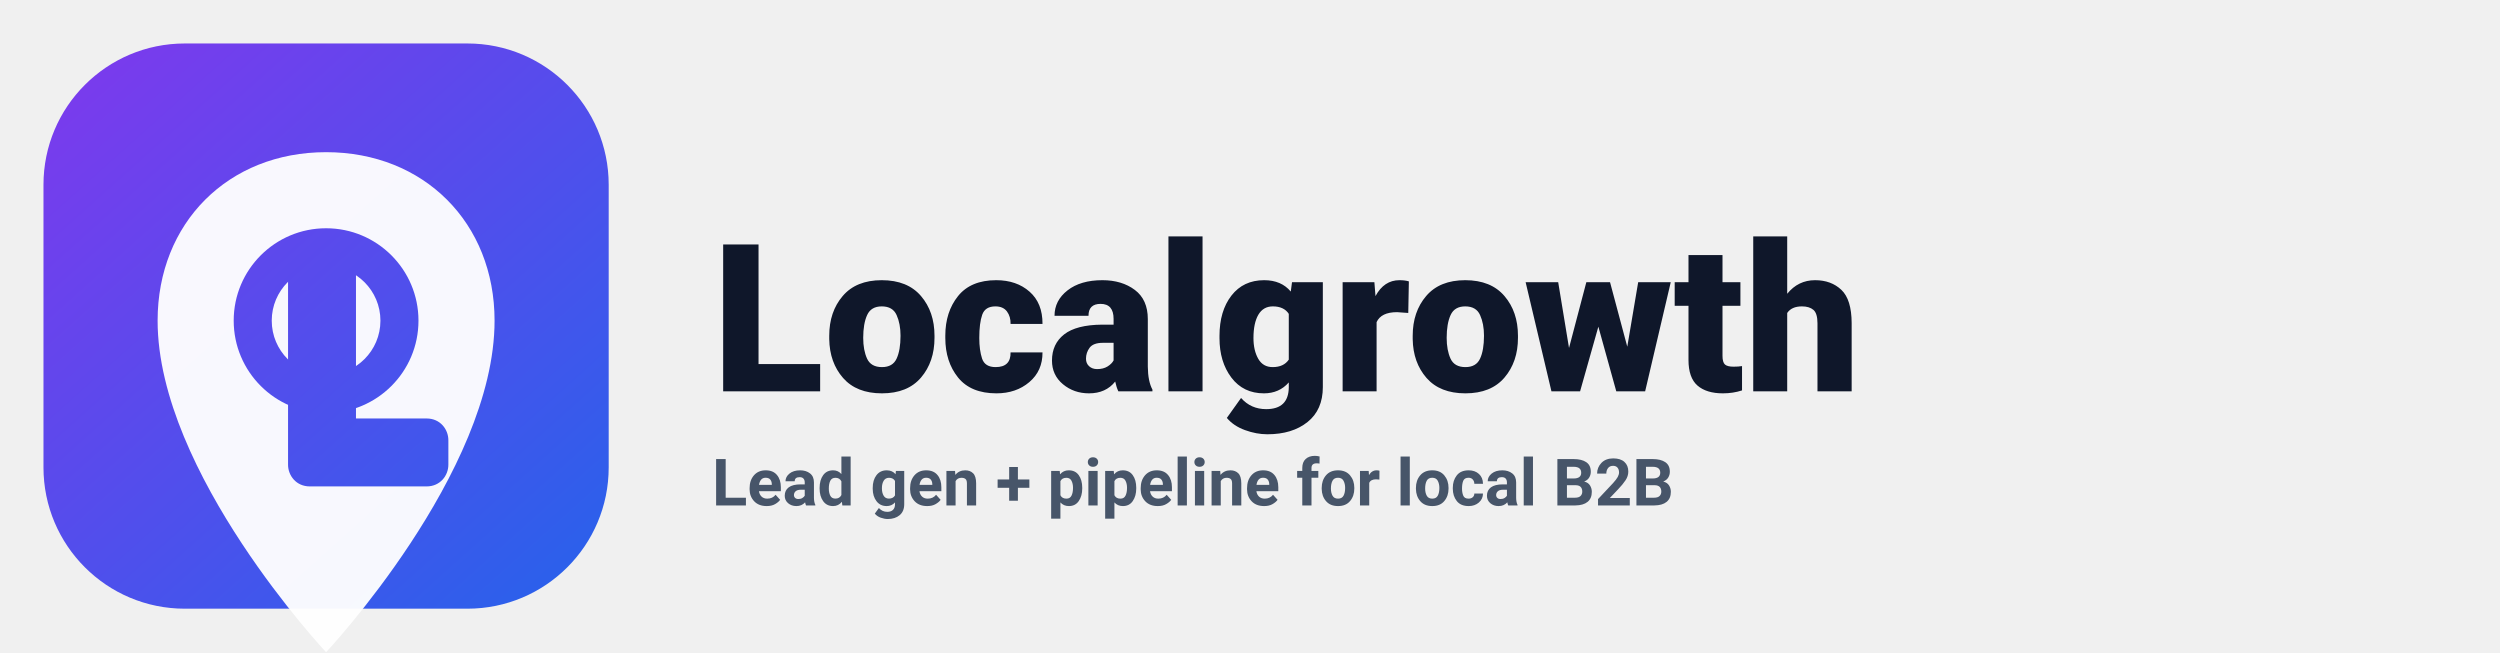
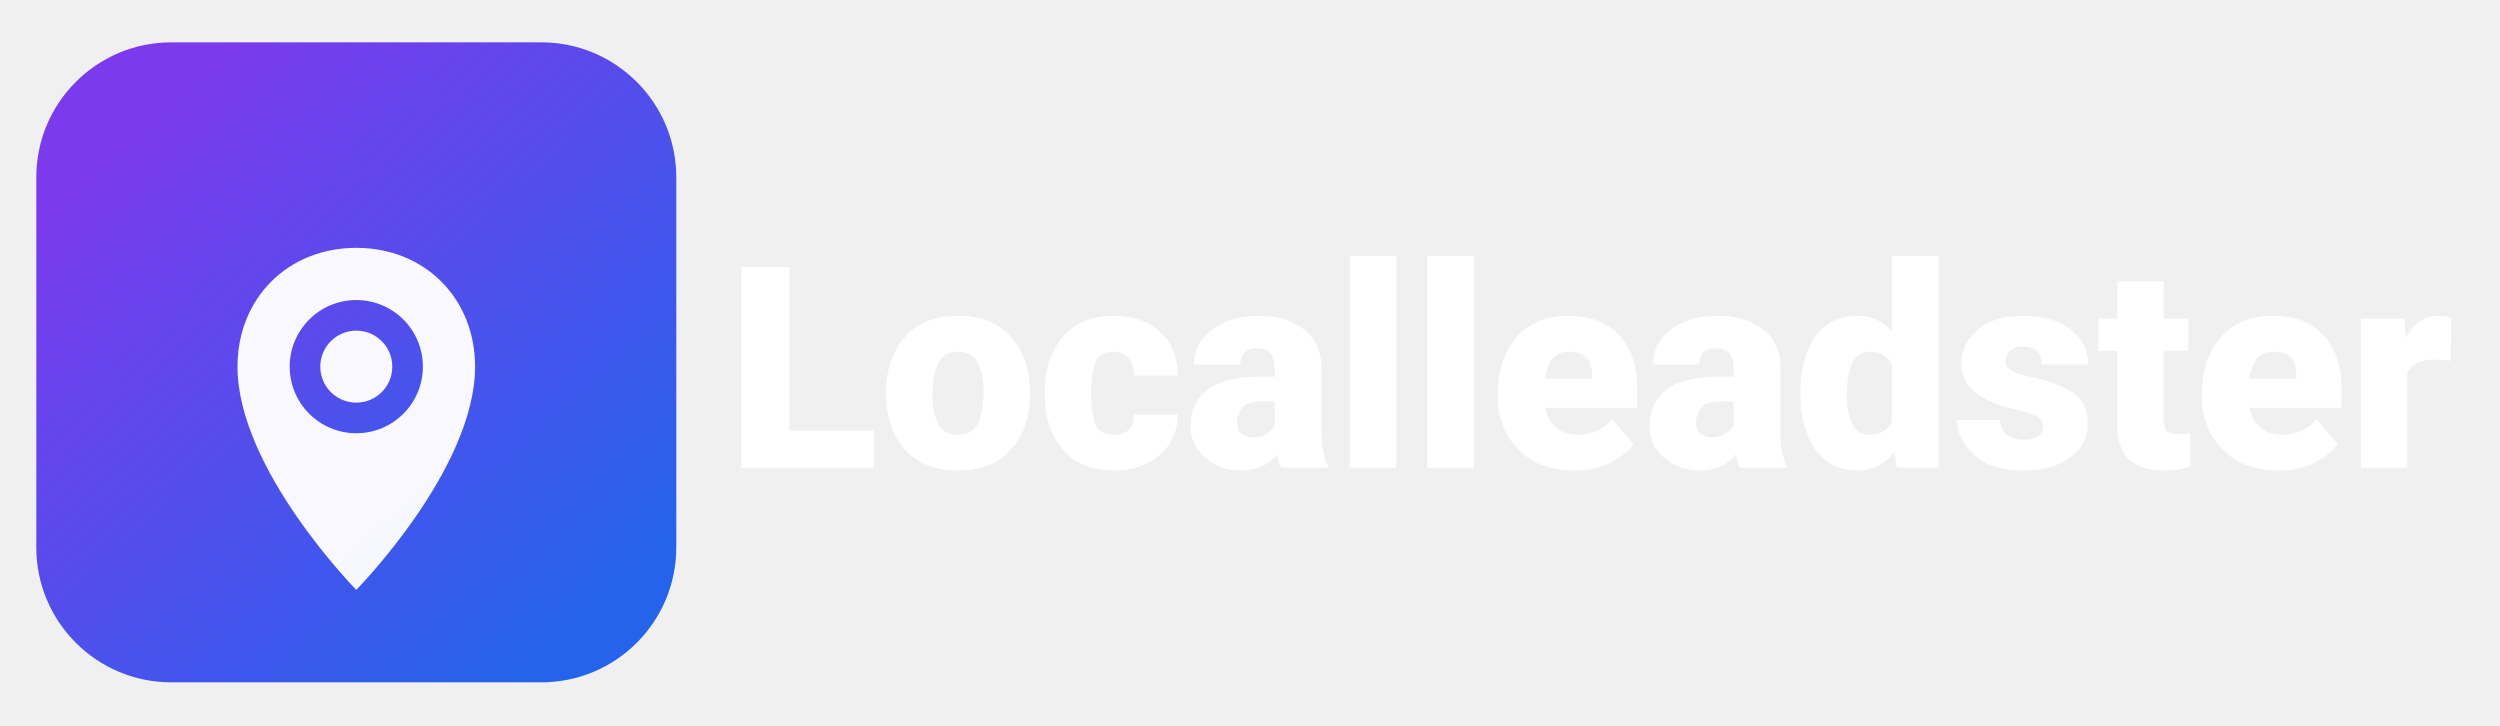
- <svg xmlns="http://www.w3.org/2000/svg" width="920" height="240" viewBox="0 0 920 240" role="img" aria-label="Localgrowth logo">
+ <svg xmlns="http://www.w3.org/2000/svg" width="1240" height="360" viewBox="0 0 1240 360" role="img" aria-label="Localleadster logo">
  <defs>
-     <linearGradient id="g" x1="30" y1="18" x2="220" y2="230" gradientUnits="userSpaceOnUse">
+     <linearGradient id="gMark" x1="80" y1="60" x2="440" y2="460" gradientUnits="userSpaceOnUse">
      <stop offset="0" stop-color="#7c3aed" />
      <stop offset="1" stop-color="#2563eb" />
    </linearGradient>
+     <clipPath id="softSq">
+       <rect width="512" height="512" rx="108" ry="108" />
+     </clipPath>
  </defs>
-   <rect x="16" y="16" width="208" height="208" rx="52" fill="url(#g)" />
-   <path d="M120 56c-36 0-62 26-62 62 0 56 62 122 62 122s62-66 62-122c0-36-26-62-62-62Z" fill="#fff" fill-opacity="0.96" />
-   <circle cx="120" cy="118" r="34" fill="url(#g)" />
-   <circle cx="120" cy="118" r="20" fill="#fff" fill-opacity="0.96" />
-   <path d="M106 96c0-4 3-8 8-8h9c5 0 8 4 8 8v58h26c5 0 8 4 8 8v9c0 4-3 8-8 8h-43c-5 0-8-4-8-8V96Z" fill="url(#g)" />
-   <text x="262" y="144" font-family="ui-sans-serif, system-ui, -apple-system, Segoe UI, Roboto, Helvetica, Arial" font-size="76" font-weight="800" fill="#0f172a">
-     Localgrowth
-   </text>
-   <text x="262" y="186" font-family="ui-sans-serif, system-ui, -apple-system, Segoe UI, Roboto, Helvetica, Arial" font-size="24" font-weight="600" fill="#475569">
-     Lead gen + pipeline for local B2B
+   <g transform="translate(18, 21) scale(0.62)">
+     <rect width="512" height="512" rx="108" ry="108" fill="url(#gMark)" />
+     <g clip-path="url(#softSq)">
+       <g transform="translate(256, 258) scale(0.72) translate(-256, -258)">
+         <path d="M256 128c-76 0-132 56-132 132 0 114 132 248 132 248s132-134 132-248c0-76-56-132-132-132Z" fill="#ffffff" fill-opacity="0.96" />
+         <circle cx="256" cy="260" r="74" fill="url(#gMark)" />
+         <circle cx="256" cy="260" r="40" fill="#ffffff" fill-opacity="0.96" />
+       </g>
+     </g>
+   </g>
+   <text x="360" y="232" font-family="ui-sans-serif, system-ui, -apple-system, Segoe UI, Roboto, Helvetica, Arial" font-size="140" font-weight="800" fill="#ffffff">
+     Localleadster
  </text>
</svg>
